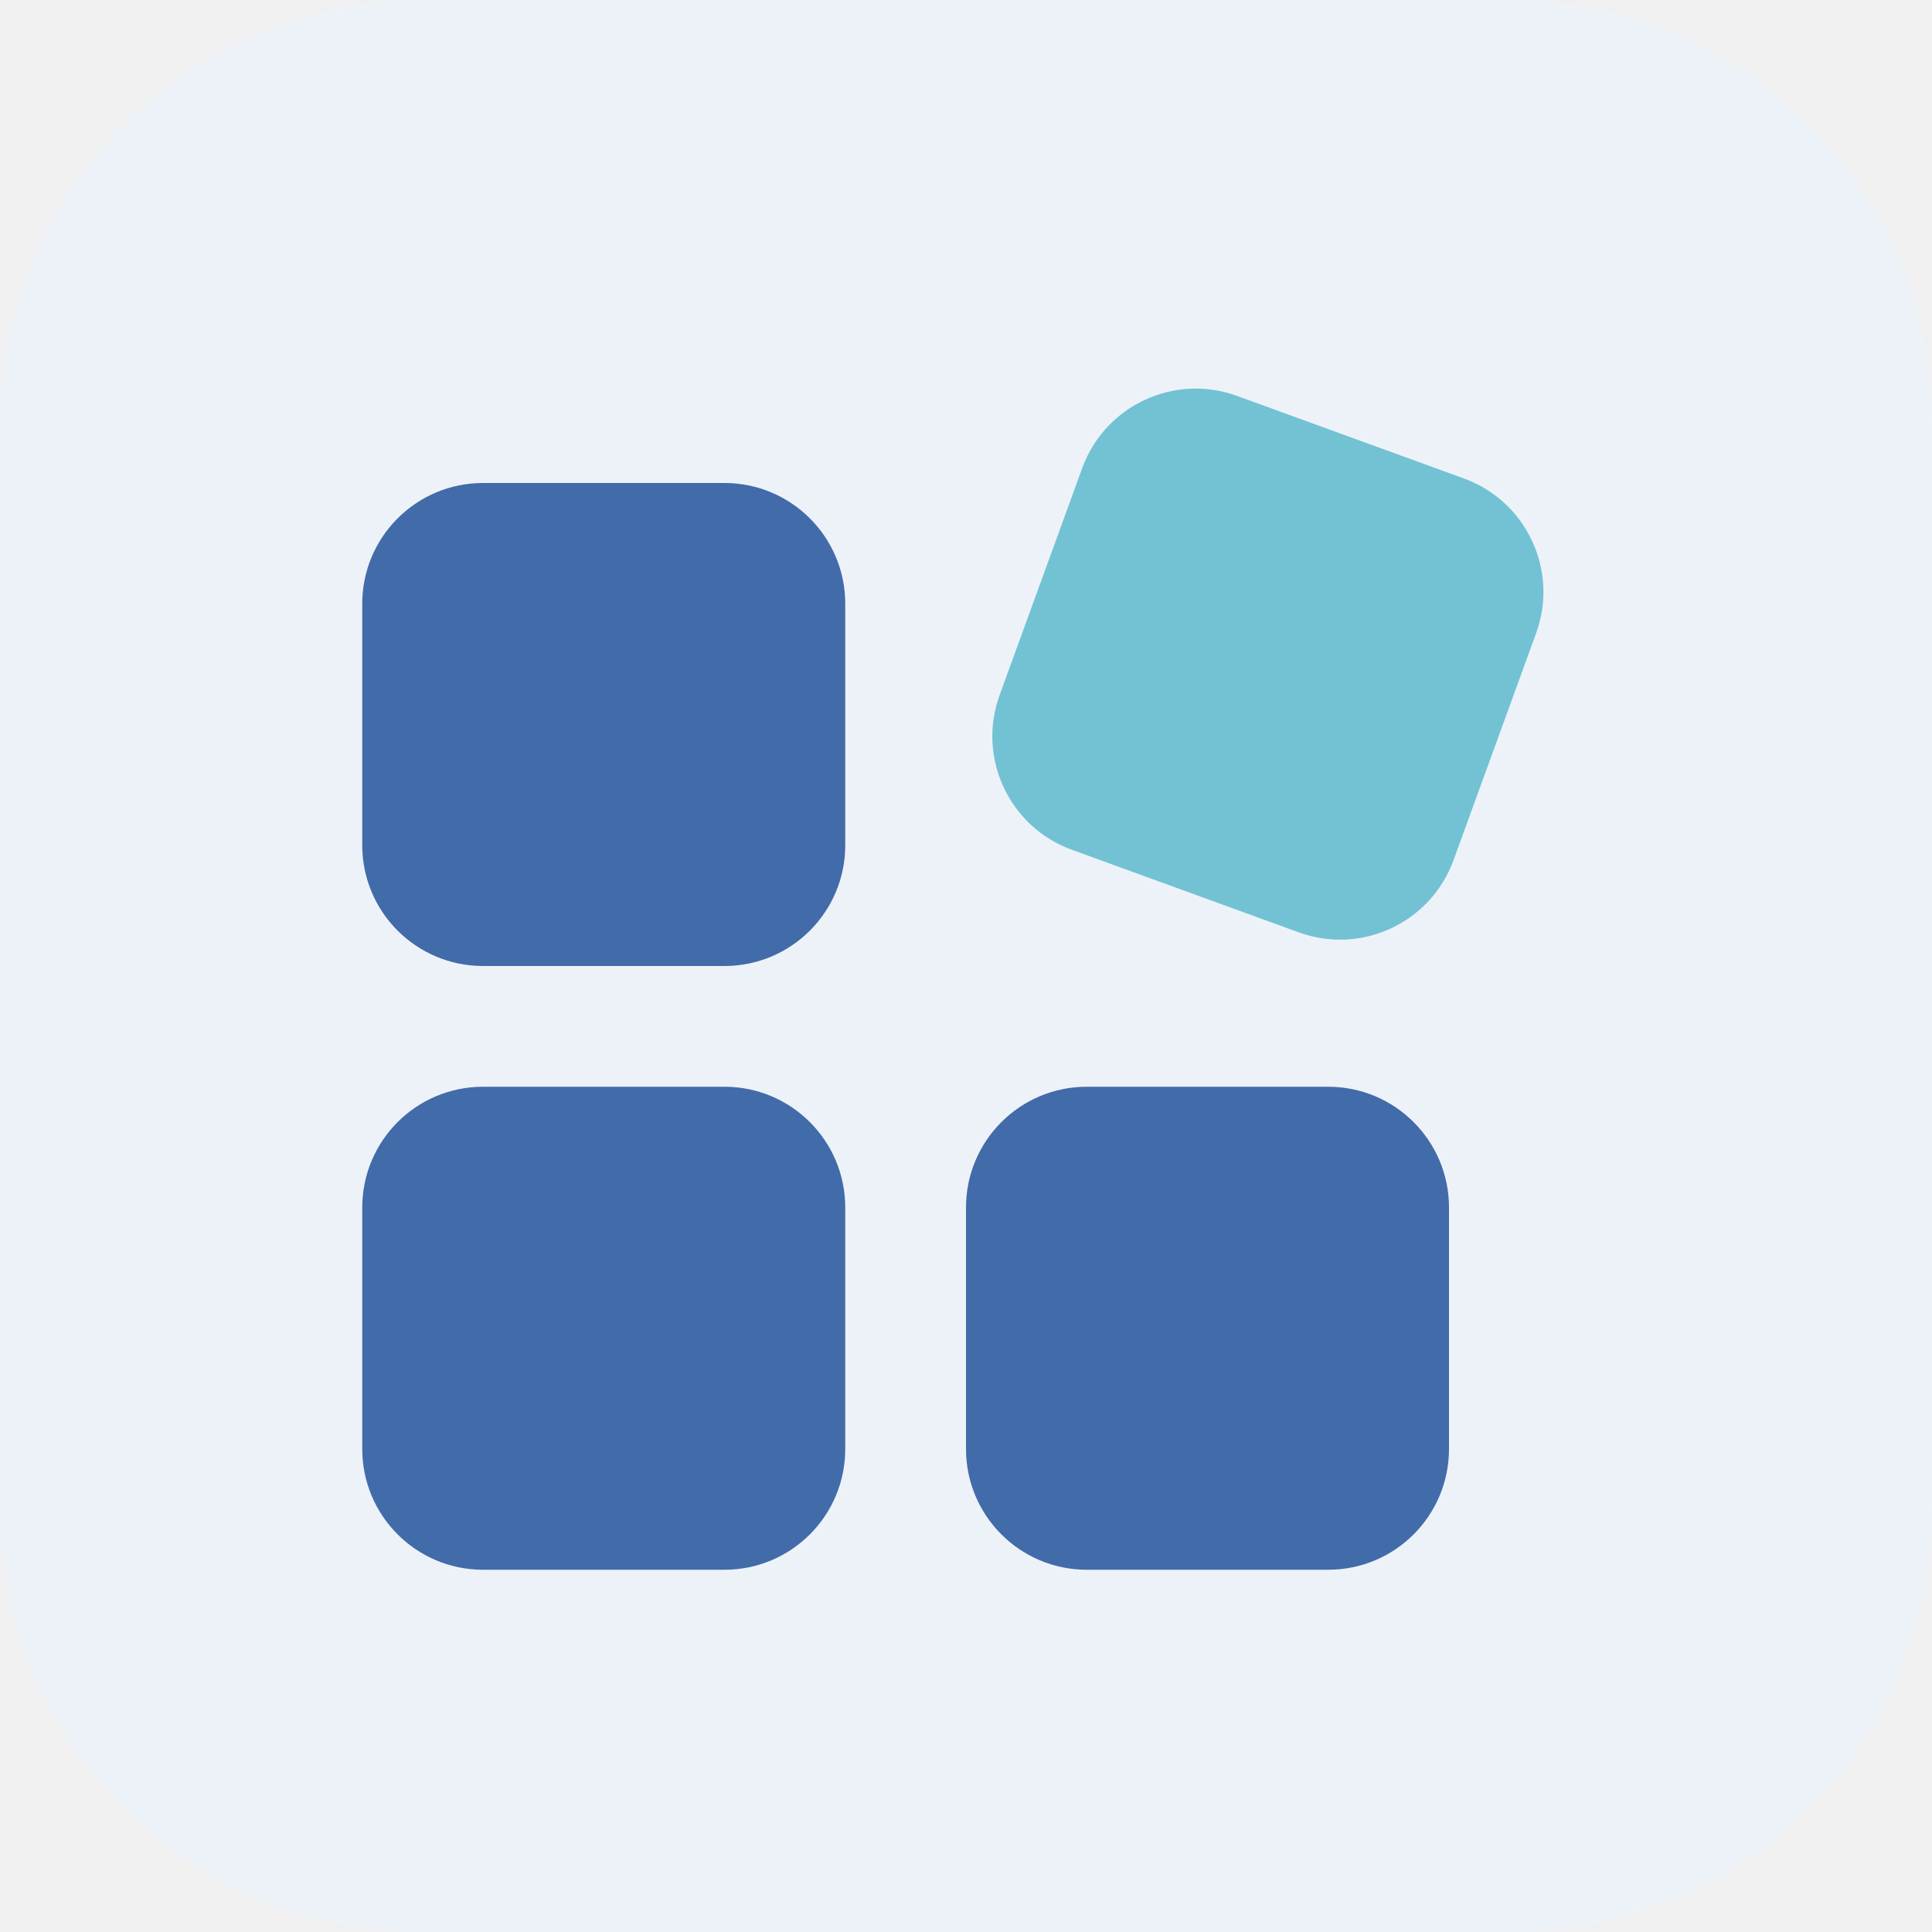
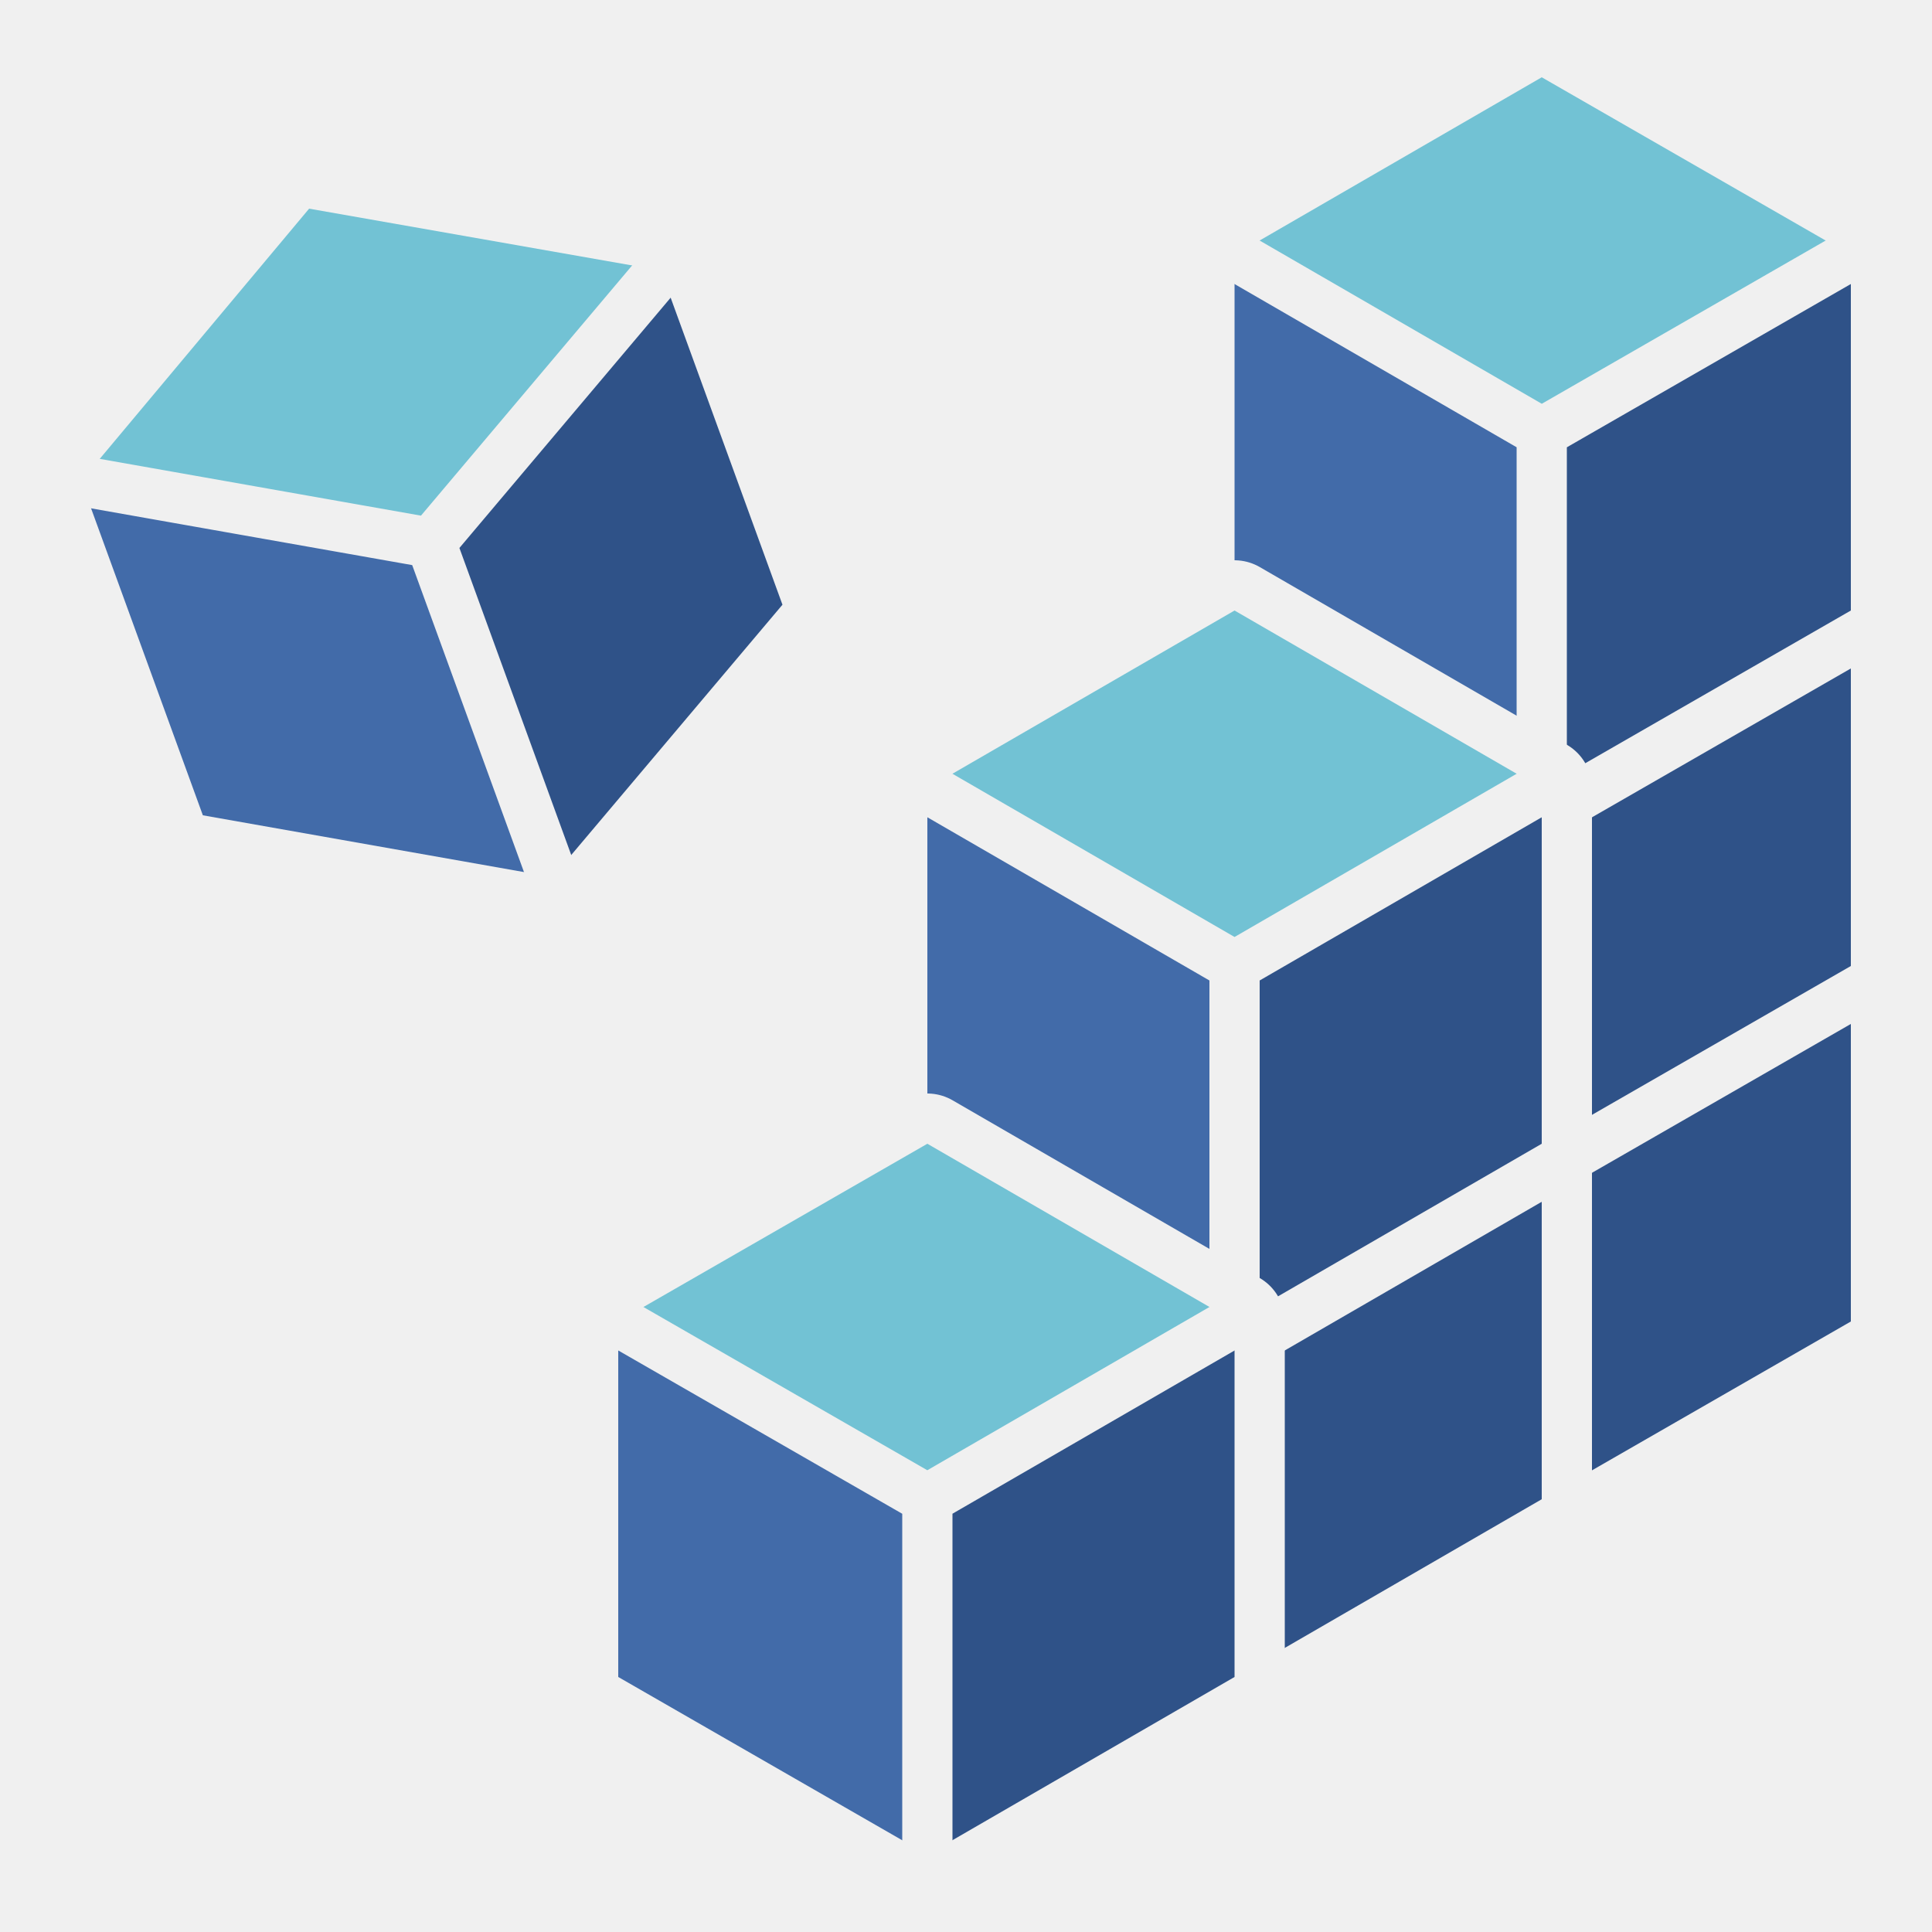
- <svg xmlns="http://www.w3.org/2000/svg" viewBox="0 0 16 16">
-   <style>@media (prefers-color-scheme:dark){.t{fill:#1C2535}.b{fill:#7FA3D9}}</style>
-   <rect class="t" width="16" height="16" rx="3.5" fill="#EDF2F9" />
-   <g class="b" fill="#426BA9">
-     <rect x="3" y="9" width="4" height="4" rx="1" />
-     <rect x="8" y="9" width="4" height="4" rx="1" />
-     <rect x="3" y="4" width="4" height="4" rx="1" />
+ <svg xmlns="http://www.w3.org/2000/svg" viewBox="0 0 100 100">
+   <style>@media (prefers-color-scheme:dark){.d{fill:#5D84C2}.b{fill:#7FA3D9}}</style>
+   <defs>
+     <mask id="m0" maskUnits="userSpaceOnUse" x="0" y="0" width="100" height="100">
+       <rect width="100" height="100" fill="#fff" />
+       <path d="M79.8 59.2L63.9 50.0M79.8 59.2L79.8 77.6M79.8 59.2L95.8 50.0" stroke="#000" stroke-width="2.6" stroke-linecap="round" />
+       <g stroke="#000" stroke-width="5.2" stroke-linejoin="round">
+         <polygon points="79.8,22.4 63.9,31.6 63.9,50.0 79.8,59.2 95.8,50.0 95.8,31.6" />
+         <polygon points="79.8,4.0 63.9,13.2 63.9,31.6 79.8,40.8 95.8,31.6 95.8,13.2" />
+         <polygon points="63.9,50.0 48.0,59.2 48.0,77.6 63.9,86.8 79.8,77.6 79.8,59.2" />
+         <polygon points="63.9,31.6 48.0,40.8 48.0,59.2 63.9,68.4 79.8,59.2 79.8,40.8" />
+         <polygon points="48.0,59.2 32.0,68.4 32.0,86.8 48.0,96.0 63.9,86.8 63.9,68.4" />
+         <polygon points="16.0,10.8 4.2,24.9 10.5,42.2 28.6,45.4 40.5,31.3 34.2,14.0" />
+       </g>
+     </mask>
+     <mask id="m1" maskUnits="userSpaceOnUse" x="0" y="0" width="100" height="100">
+       <rect width="100" height="100" fill="#fff" />
+       <path d="M79.8 40.8L63.9 31.6M79.8 40.8L79.8 59.2M79.8 40.8L95.8 31.6" stroke="#000" stroke-width="2.6" stroke-linecap="round" />
+       <g stroke="#000" stroke-width="5.2" stroke-linejoin="round">
+         <polygon points="79.8,4.0 63.9,13.2 63.9,31.6 79.8,40.8 95.8,31.6 95.8,13.2" />
+         <polygon points="63.9,50.0 48.0,59.2 48.0,77.6 63.9,86.8 79.8,77.6 79.8,59.2" />
+         <polygon points="63.9,31.6 48.0,40.8 48.0,59.2 63.9,68.4 79.8,59.2 79.8,40.8" />
+         <polygon points="48.0,59.2 32.0,68.4 32.0,86.8 48.0,96.0 63.9,86.8 63.9,68.4" />
+         <polygon points="16.0,10.8 4.2,24.9 10.5,42.2 28.6,45.4 40.5,31.3 34.2,14.0" />
+       </g>
+     </mask>
+     <mask id="m2" maskUnits="userSpaceOnUse" x="0" y="0" width="100" height="100">
+       <rect width="100" height="100" fill="#fff" />
+       <path d="M79.8 22.4L63.9 13.2M79.8 22.4L79.8 40.8M79.8 22.4L95.8 13.2" stroke="#000" stroke-width="2.6" stroke-linecap="round" />
+       <g stroke="#000" stroke-width="5.2" stroke-linejoin="round">
+         <polygon points="63.9,50.0 48.0,59.2 48.0,77.6 63.9,86.8 79.8,77.6 79.8,59.2" />
+         <polygon points="63.9,31.6 48.0,40.8 48.0,59.2 63.9,68.4 79.8,59.2 79.8,40.8" />
+         <polygon points="48.0,59.2 32.0,68.4 32.0,86.8 48.0,96.0 63.9,86.8 63.9,68.4" />
+         <polygon points="16.0,10.8 4.2,24.9 10.5,42.2 28.6,45.4 40.5,31.3 34.2,14.0" />
+       </g>
+     </mask>
+     <mask id="m3" maskUnits="userSpaceOnUse" x="0" y="0" width="100" height="100">
+       <rect width="100" height="100" fill="#fff" />
+       <path d="M63.9 68.4L48.0 59.2M63.9 68.4L63.9 86.8M63.9 68.4L79.8 59.2" stroke="#000" stroke-width="2.6" stroke-linecap="round" />
+       <g stroke="#000" stroke-width="5.2" stroke-linejoin="round">
+         <polygon points="63.9,31.6 48.0,40.8 48.0,59.2 63.9,68.4 79.8,59.2 79.8,40.8" />
+         <polygon points="48.0,59.2 32.0,68.4 32.0,86.8 48.0,96.0 63.9,86.8 63.9,68.4" />
+         <polygon points="16.0,10.8 4.2,24.9 10.5,42.2 28.6,45.4 40.5,31.3 34.2,14.0" />
+       </g>
+     </mask>
+     <mask id="m4" maskUnits="userSpaceOnUse" x="0" y="0" width="100" height="100">
+       <rect width="100" height="100" fill="#fff" />
+       <path d="M63.9 50.0L48.0 40.8M63.9 50.0L63.9 68.4M63.9 50.0L79.8 40.8" stroke="#000" stroke-width="2.6" stroke-linecap="round" />
+       <g stroke="#000" stroke-width="5.2" stroke-linejoin="round">
+         <polygon points="48.0,59.2 32.0,68.4 32.0,86.8 48.0,96.0 63.9,86.8 63.9,68.4" />
+         <polygon points="16.0,10.8 4.2,24.9 10.5,42.2 28.6,45.4 40.5,31.3 34.2,14.0" />
+       </g>
+     </mask>
+     <mask id="m5" maskUnits="userSpaceOnUse" x="0" y="0" width="100" height="100">
+       <rect width="100" height="100" fill="#fff" />
+       <path d="M48.0 77.6L32.0 68.4M48.0 77.6L48.0 96.0M48.0 77.6L63.9 68.4" stroke="#000" stroke-width="2.6" stroke-linecap="round" />
+       <g stroke="#000" stroke-width="5.2" stroke-linejoin="round">
+         <polygon points="16.0,10.8 4.2,24.9 10.5,42.2 28.6,45.4 40.5,31.3 34.2,14.0" />
+       </g>
+     </mask>
+     <mask id="m6" maskUnits="userSpaceOnUse" x="0" y="0" width="100" height="100">
+       <rect width="100" height="100" fill="#fff" />
+       <path d="M22.3 28.1L4.2 24.9M22.3 28.1L28.6 45.4M22.3 28.1L34.2 14.0" stroke="#000" stroke-width="2.6" stroke-linecap="round" />
+       <g stroke="#000" stroke-width="5.2" stroke-linejoin="round" />
+     </mask>
+   </defs>
+   <g mask="url(#m0)">
+     <polygon points="95.8,50.0 79.8,59.2 79.8,77.6 95.8,68.4" class="d" fill="#2F5288" />
+     <polygon points="63.9,50.0 79.8,59.2 79.8,77.6 63.9,68.4" class="b" fill="#426BA9" />
+     <polygon points="79.8,40.8 63.9,50.0 79.8,59.2 95.8,50.0" fill="#72C2D4" />
  </g>
-   <rect x="8.5" y="3.5" width="4" height="4" rx="1" fill="#72C2D4" transform="rotate(20 10.5 5.5)" />
+   <g mask="url(#m1)">
+     <polygon points="95.8,31.6 79.8,40.8 79.8,59.2 95.8,50.0" class="d" fill="#2F5288" />
+     <polygon points="63.9,31.6 79.8,40.8 79.8,59.2 63.9,50.0" class="b" fill="#426BA9" />
+     <polygon points="79.8,22.4 63.9,31.6 79.8,40.8 95.8,31.6" fill="#72C2D4" />
+   </g>
+   <g mask="url(#m2)">
+     <polygon points="95.8,13.2 79.8,22.4 79.8,40.8 95.8,31.6" class="d" fill="#2F5288" />
+     <polygon points="63.9,13.2 79.8,22.4 79.8,40.8 63.9,31.6" class="b" fill="#426BA9" />
+     <polygon points="79.8,4.0 63.9,13.2 79.8,22.4 95.8,13.2" fill="#72C2D4" />
+   </g>
+   <g mask="url(#m3)">
+     <polygon points="79.8,59.2 63.9,68.4 63.9,86.8 79.8,77.6" class="d" fill="#2F5288" />
+     <polygon points="48.0,59.2 63.9,68.4 63.9,86.8 48.0,77.6" class="b" fill="#426BA9" />
+     <polygon points="63.9,50.0 48.0,59.2 63.9,68.4 79.8,59.2" fill="#72C2D4" />
+   </g>
+   <g mask="url(#m4)">
+     <polygon points="79.8,40.8 63.9,50.0 63.9,68.4 79.8,59.2" class="d" fill="#2F5288" />
+     <polygon points="48.0,40.8 63.9,50.0 63.9,68.4 48.0,59.2" class="b" fill="#426BA9" />
+     <polygon points="63.9,31.6 48.0,40.8 63.9,50.0 79.8,40.8" fill="#72C2D4" />
+   </g>
+   <g mask="url(#m5)">
+     <polygon points="63.9,68.4 48.0,77.6 48.0,96.0 63.9,86.8" class="d" fill="#2F5288" />
+     <polygon points="32.0,68.4 48.0,77.6 48.0,96.0 32.0,86.8" class="b" fill="#426BA9" />
+     <polygon points="48.0,59.2 32.0,68.4 48.0,77.6 63.9,68.4" fill="#72C2D4" />
+   </g>
+   <g mask="url(#m6)">
+     <polygon points="34.2,14.0 22.3,28.1 28.6,45.4 40.5,31.3" class="d" fill="#2F5288" />
+     <polygon points="4.2,24.9 22.3,28.1 28.6,45.4 10.5,42.2" class="b" fill="#426BA9" />
+     <polygon points="16.0,10.8 4.2,24.9 22.3,28.1 34.2,14.0" fill="#72C2D4" />
+   </g>
</svg>
